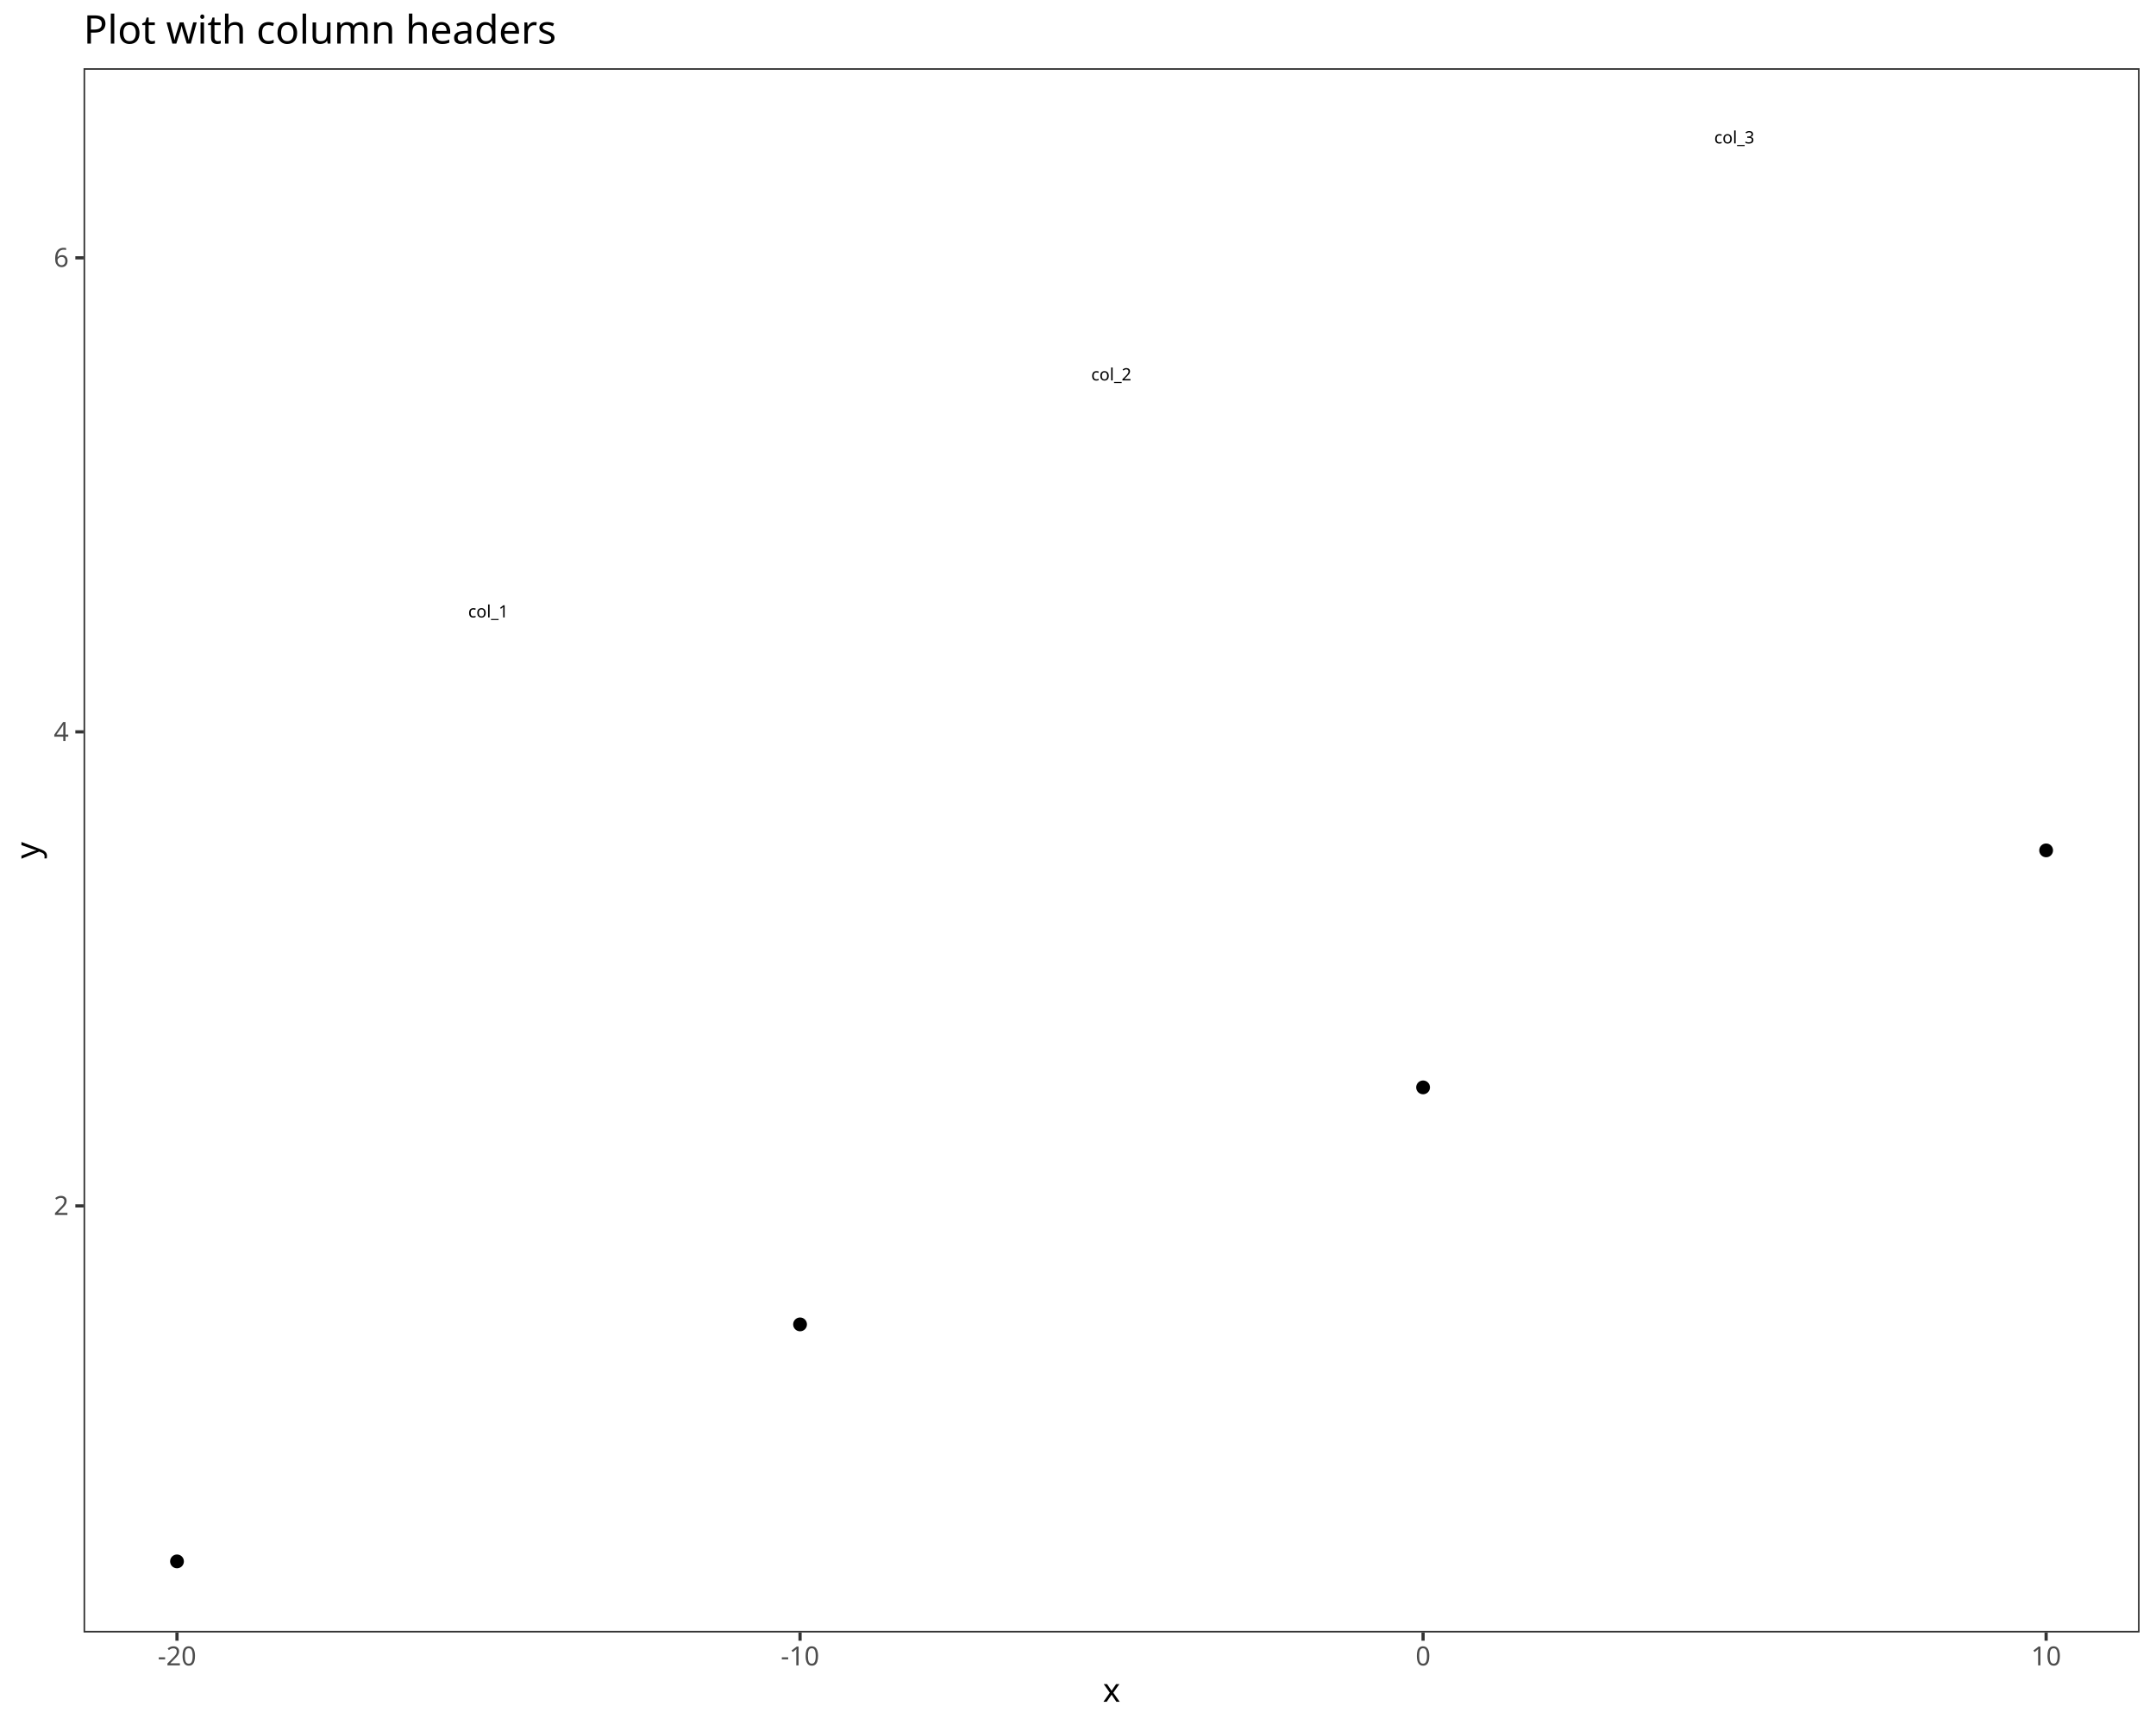
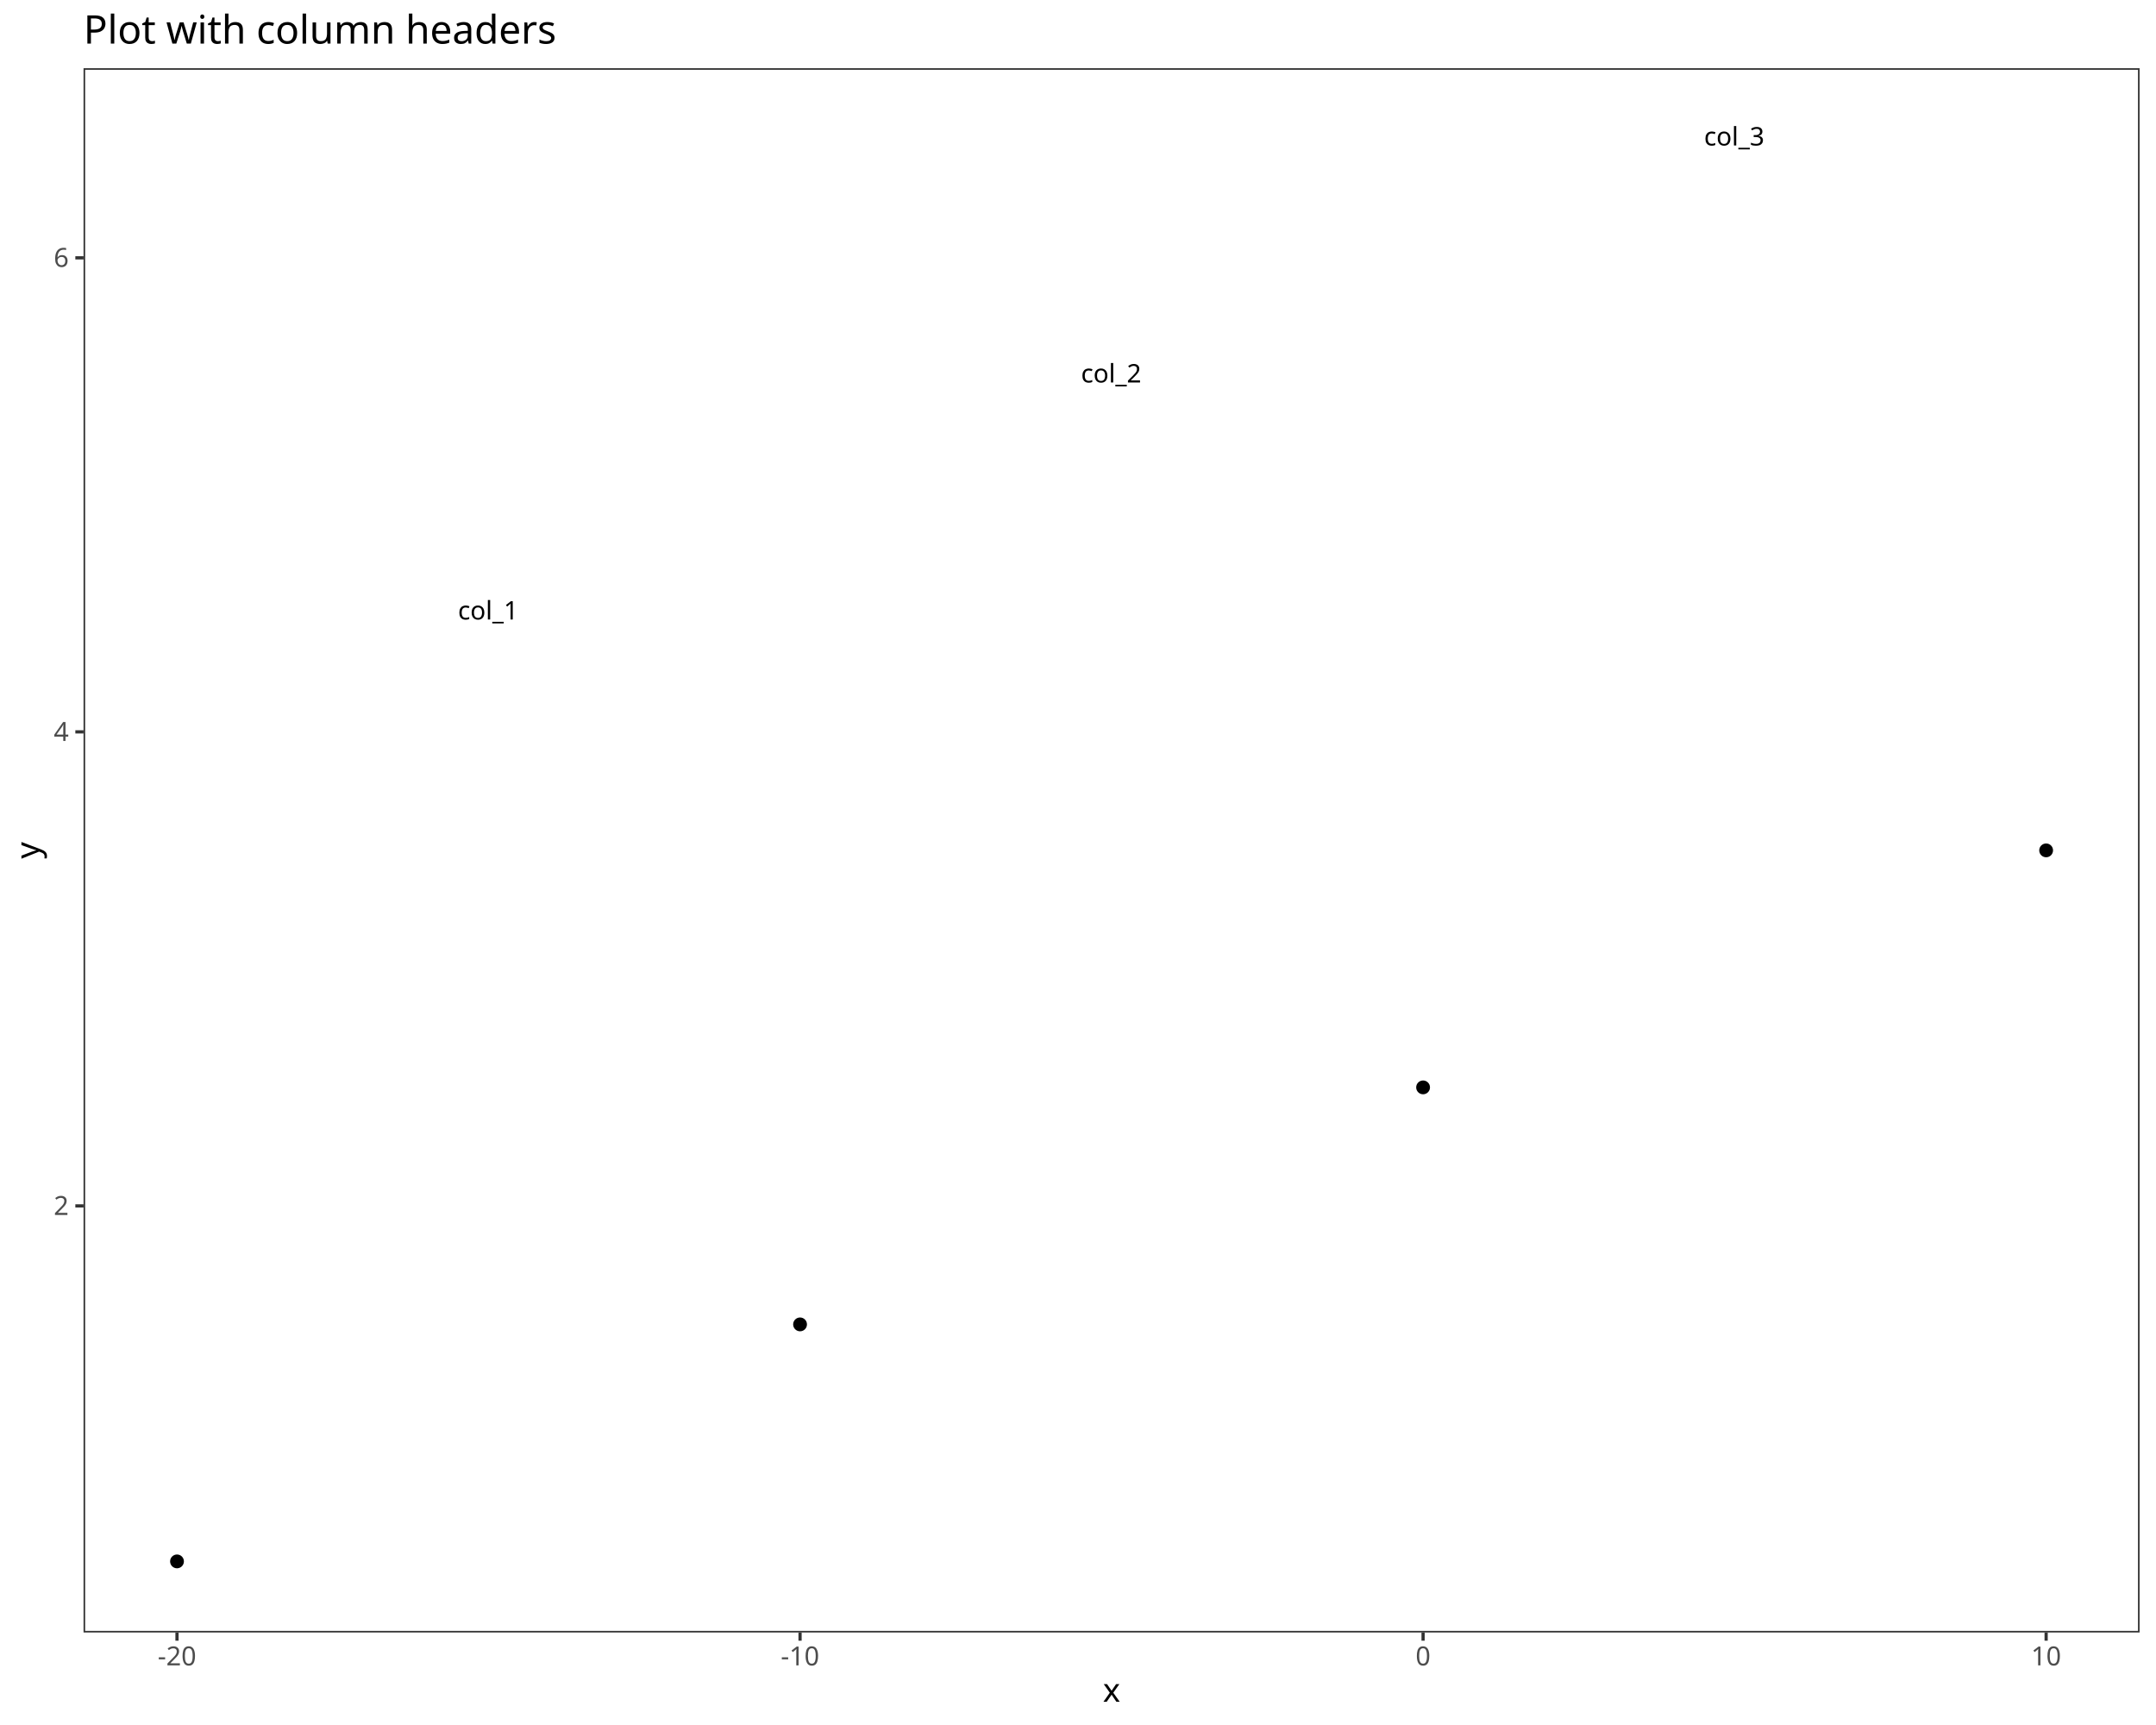
<svg xmlns="http://www.w3.org/2000/svg" class="svglite" data-engine-version="2.0" width="720.00pt" height="576.00pt" viewBox="0 0 720.00 576.00">
  <defs>
    <style type="text/css">
    .svglite line, .svglite polyline, .svglite polygon, .svglite path, .svglite rect, .svglite circle {
      fill: none;
      stroke: #000000;
      stroke-linecap: round;
      stroke-linejoin: round;
      stroke-miterlimit: 10.00;
    }
  </style>
  </defs>
  <rect width="100%" height="100%" style="stroke: none; fill: #FFFFFF;" />
  <defs>
    <clipPath id="cpMC4wMHw3MjAuMDB8MC4wMHw1NzYuMDA=">
      <rect x="0.00" y="0.00" width="720.00" height="576.00" />
    </clipPath>
  </defs>
  <g clip-path="url(#cpMC4wMHw3MjAuMDB8MC4wMHw1NzYuMDA=)">
    <rect x="0.00" y="0.00" width="720.00" height="576.00" style="stroke-width: 1.07; stroke: #FFFFFF; fill: #FFFFFF;" />
  </g>
  <defs>
    <clipPath id="cpMjcuOTB8NzE0LjUyfDIyLjc4fDU0NS4xMQ==">
      <rect x="27.90" y="22.78" width="686.62" height="522.33" />
    </clipPath>
  </defs>
  <g clip-path="url(#cpMjcuOTB8NzE0LjUyfDIyLjc4fDU0NS4xMQ==)">
    <rect x="27.90" y="22.78" width="686.62" height="522.33" style="stroke-width: 1.07; stroke: none; fill: #FFFFFF;" />
    <circle cx="59.11" cy="521.37" r="1.95" style="stroke-width: 0.71; fill: #000000;" />
    <circle cx="267.18" cy="442.23" r="1.95" style="stroke-width: 0.71; fill: #000000;" />
    <circle cx="475.24" cy="363.09" r="1.95" style="stroke-width: 0.71; fill: #000000;" />
    <circle cx="683.31" cy="283.95" r="1.95" style="stroke-width: 0.71; fill: #000000;" />
-     <text x="572.47" y="47.89" style="font-size: 5.69px; font-family: sans;" textLength="13.61px" lengthAdjust="spacingAndGlyphs">col_3</text>
-     <text x="364.41" y="127.03" style="font-size: 5.69px; font-family: sans;" textLength="13.61px" lengthAdjust="spacingAndGlyphs">col_2</text>
-     <text x="156.34" y="206.17" style="font-size: 5.69px; font-family: sans;" textLength="13.61px" lengthAdjust="spacingAndGlyphs">col_1</text>
+     <text x="569.07" y="48.58" style="font-size: 8.54px; font-family: sans;" textLength="20.41px" lengthAdjust="spacingAndGlyphs">col_3</text>
+     <text x="361.01" y="127.72" style="font-size: 8.54px; font-family: sans;" textLength="20.41px" lengthAdjust="spacingAndGlyphs">col_2</text>
+     <text x="152.94" y="206.86" style="font-size: 8.54px; font-family: sans;" textLength="20.41px" lengthAdjust="spacingAndGlyphs">col_1</text>
    <rect x="27.90" y="22.78" width="686.62" height="522.33" style="stroke-width: 1.07; stroke: #333333;" />
  </g>
  <g clip-path="url(#cpMC4wMHw3MjAuMDB8MC4wMHw1NzYuMDA=)">
    <text x="22.97" y="405.69" text-anchor="end" style="font-size: 8.80px; fill: #4D4D4D; font-family: sans;" textLength="4.89px" lengthAdjust="spacingAndGlyphs">2</text>
    <text x="22.97" y="247.41" text-anchor="end" style="font-size: 8.80px; fill: #4D4D4D; font-family: sans;" textLength="4.89px" lengthAdjust="spacingAndGlyphs">4</text>
    <text x="22.97" y="89.12" text-anchor="end" style="font-size: 8.80px; fill: #4D4D4D; font-family: sans;" textLength="4.89px" lengthAdjust="spacingAndGlyphs">6</text>
    <polyline points="25.16,402.66 27.90,402.66 " style="stroke-width: 1.07; stroke: #333333; stroke-linecap: butt;" />
    <polyline points="25.16,244.38 27.90,244.38 " style="stroke-width: 1.07; stroke: #333333; stroke-linecap: butt;" />
    <polyline points="25.16,86.10 27.90,86.10 " style="stroke-width: 1.07; stroke: #333333; stroke-linecap: butt;" />
    <polyline points="59.11,547.85 59.11,545.11 " style="stroke-width: 1.07; stroke: #333333; stroke-linecap: butt;" />
    <polyline points="267.18,547.85 267.18,545.11 " style="stroke-width: 1.07; stroke: #333333; stroke-linecap: butt;" />
    <polyline points="475.24,547.85 475.24,545.11 " style="stroke-width: 1.07; stroke: #333333; stroke-linecap: butt;" />
    <polyline points="683.31,547.85 683.31,545.11 " style="stroke-width: 1.07; stroke: #333333; stroke-linecap: butt;" />
    <text x="59.11" y="556.10" text-anchor="middle" style="font-size: 8.80px; fill: #4D4D4D; font-family: sans;" textLength="12.72px" lengthAdjust="spacingAndGlyphs">-20</text>
    <text x="267.18" y="556.10" text-anchor="middle" style="font-size: 8.80px; fill: #4D4D4D; font-family: sans;" textLength="12.72px" lengthAdjust="spacingAndGlyphs">-10</text>
    <text x="475.24" y="556.10" text-anchor="middle" style="font-size: 8.80px; fill: #4D4D4D; font-family: sans;" textLength="4.89px" lengthAdjust="spacingAndGlyphs">0</text>
    <text x="683.31" y="556.10" text-anchor="middle" style="font-size: 8.80px; fill: #4D4D4D; font-family: sans;" textLength="9.79px" lengthAdjust="spacingAndGlyphs">10</text>
    <text x="371.21" y="568.24" text-anchor="middle" style="font-size: 11.00px; font-family: sans;" textLength="5.50px" lengthAdjust="spacingAndGlyphs">x</text>
    <text transform="translate(13.05,283.95) rotate(-90)" text-anchor="middle" style="font-size: 11.00px; font-family: sans;" textLength="5.50px" lengthAdjust="spacingAndGlyphs">y</text>
    <text x="27.90" y="14.56" style="font-size: 13.20px; font-family: sans;" textLength="147.49px" lengthAdjust="spacingAndGlyphs">Plot with column headers</text>
  </g>
</svg>
